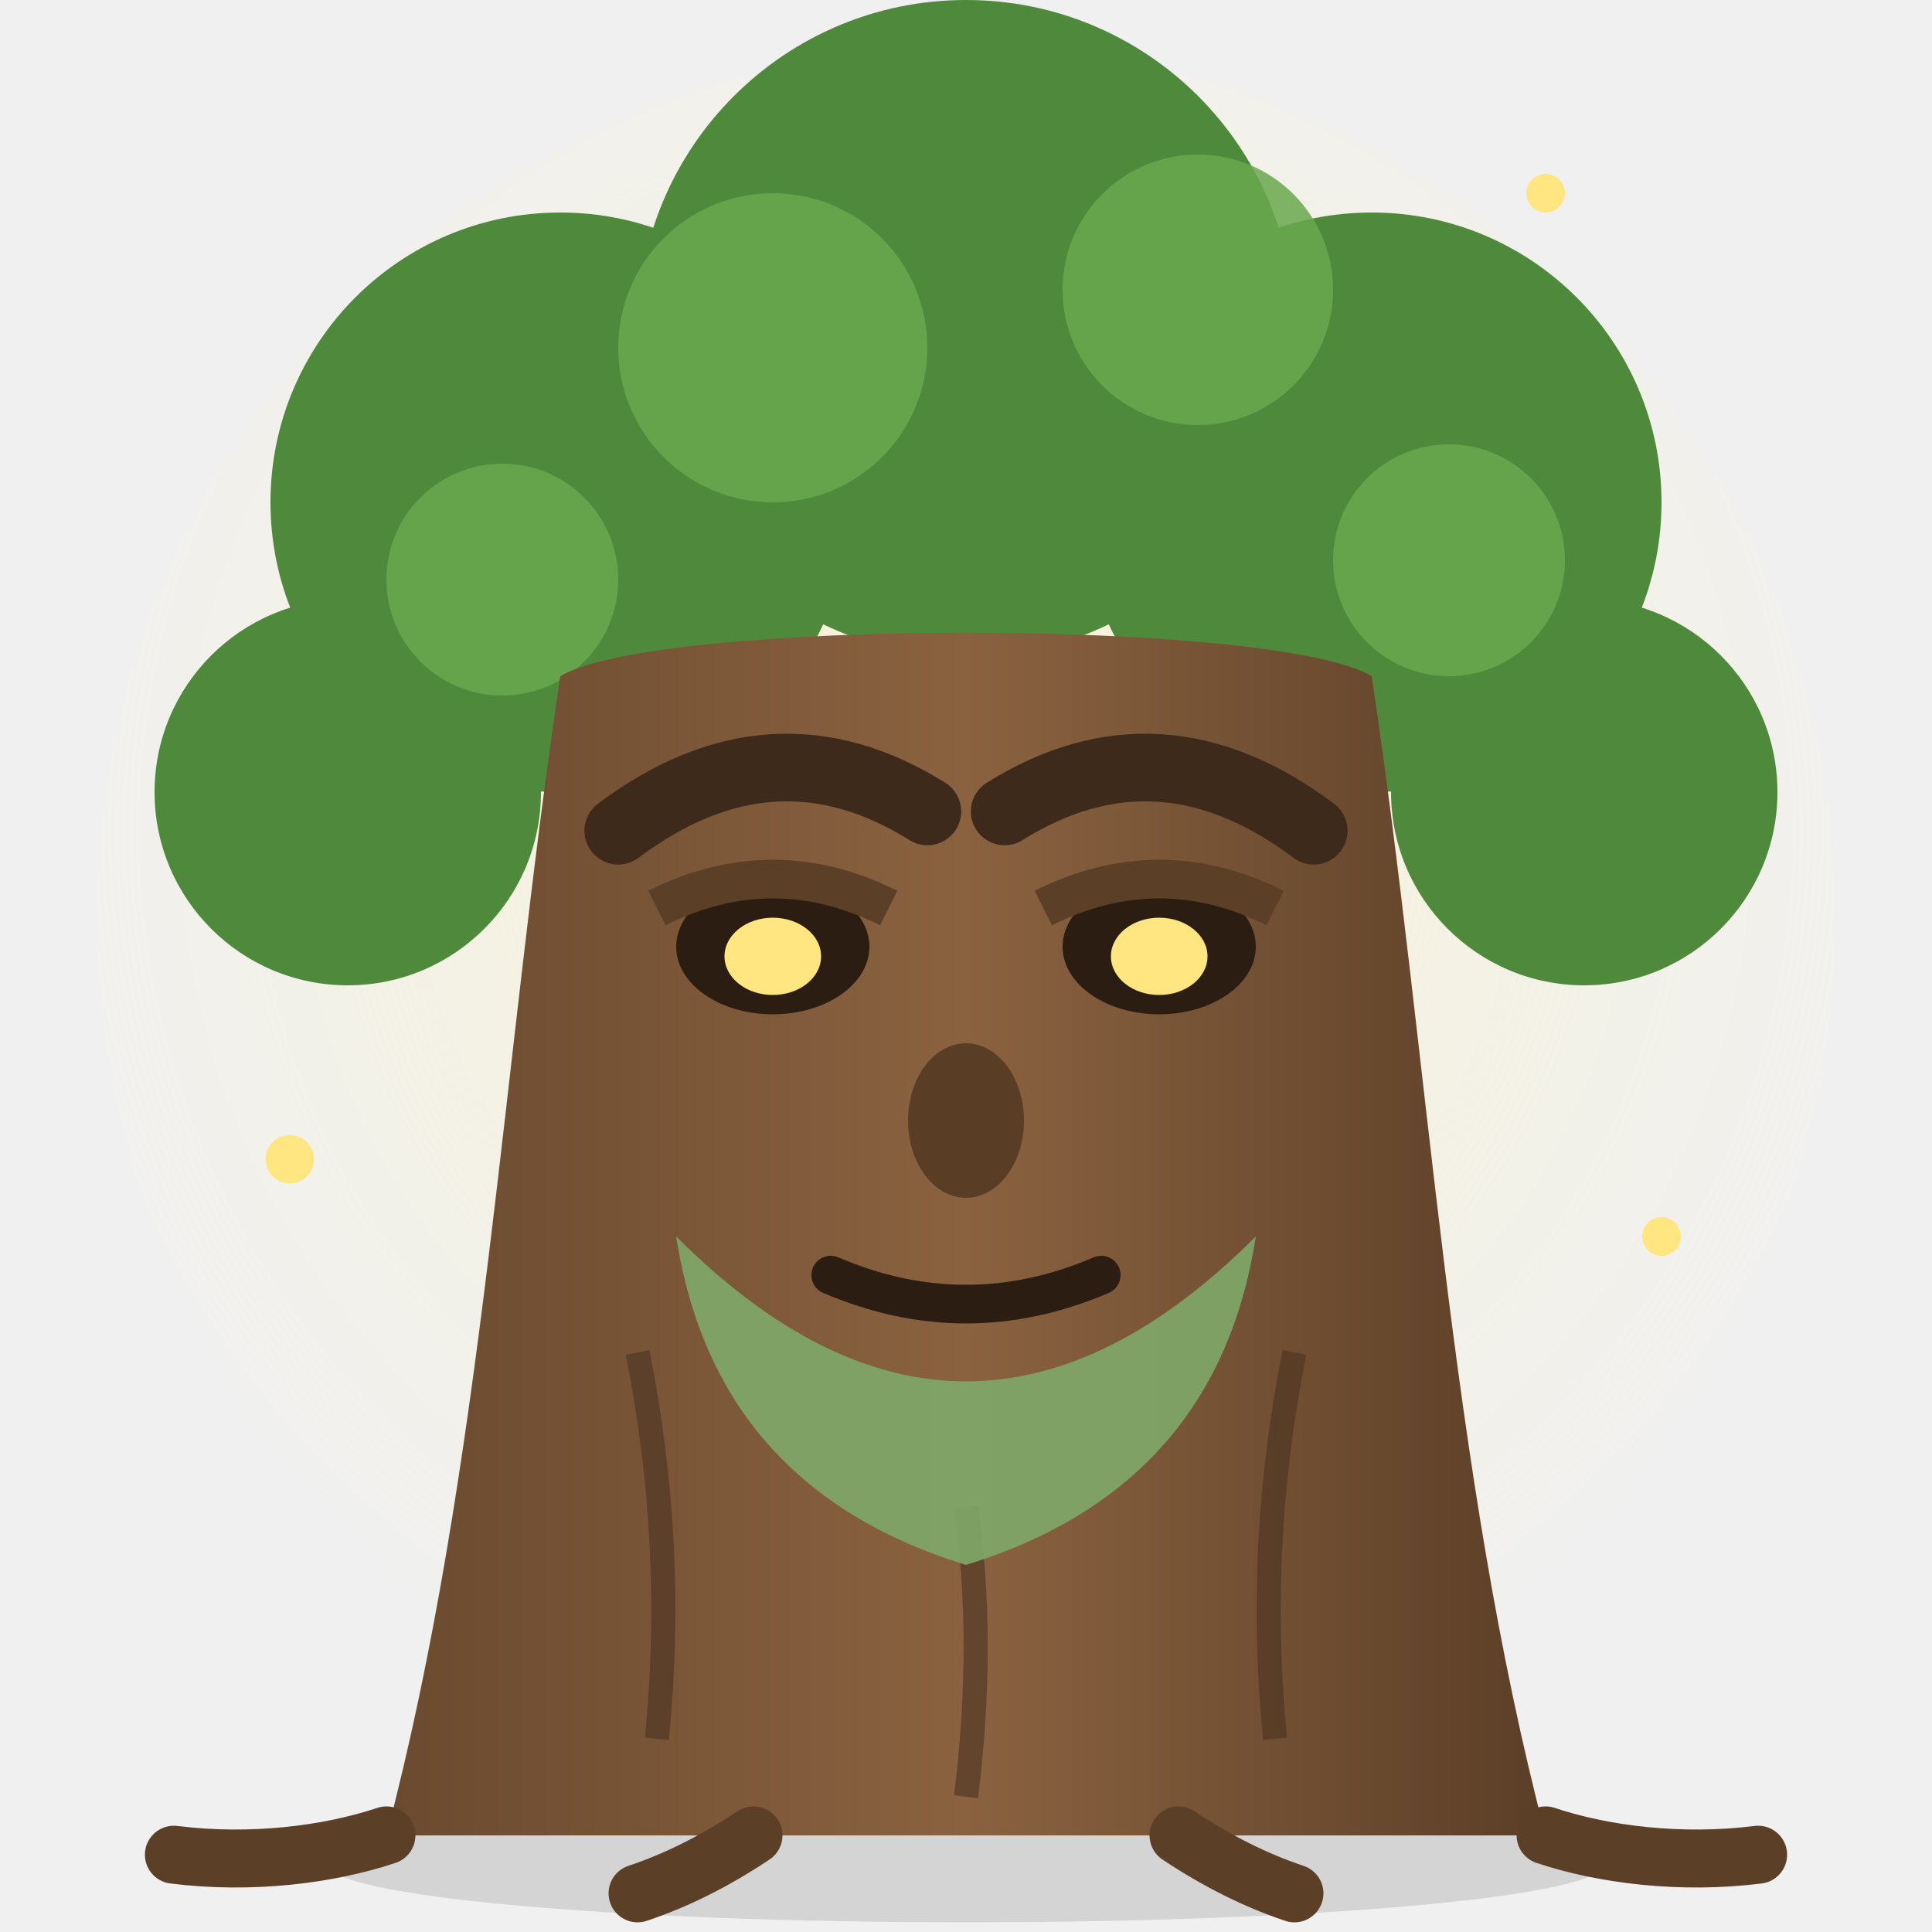
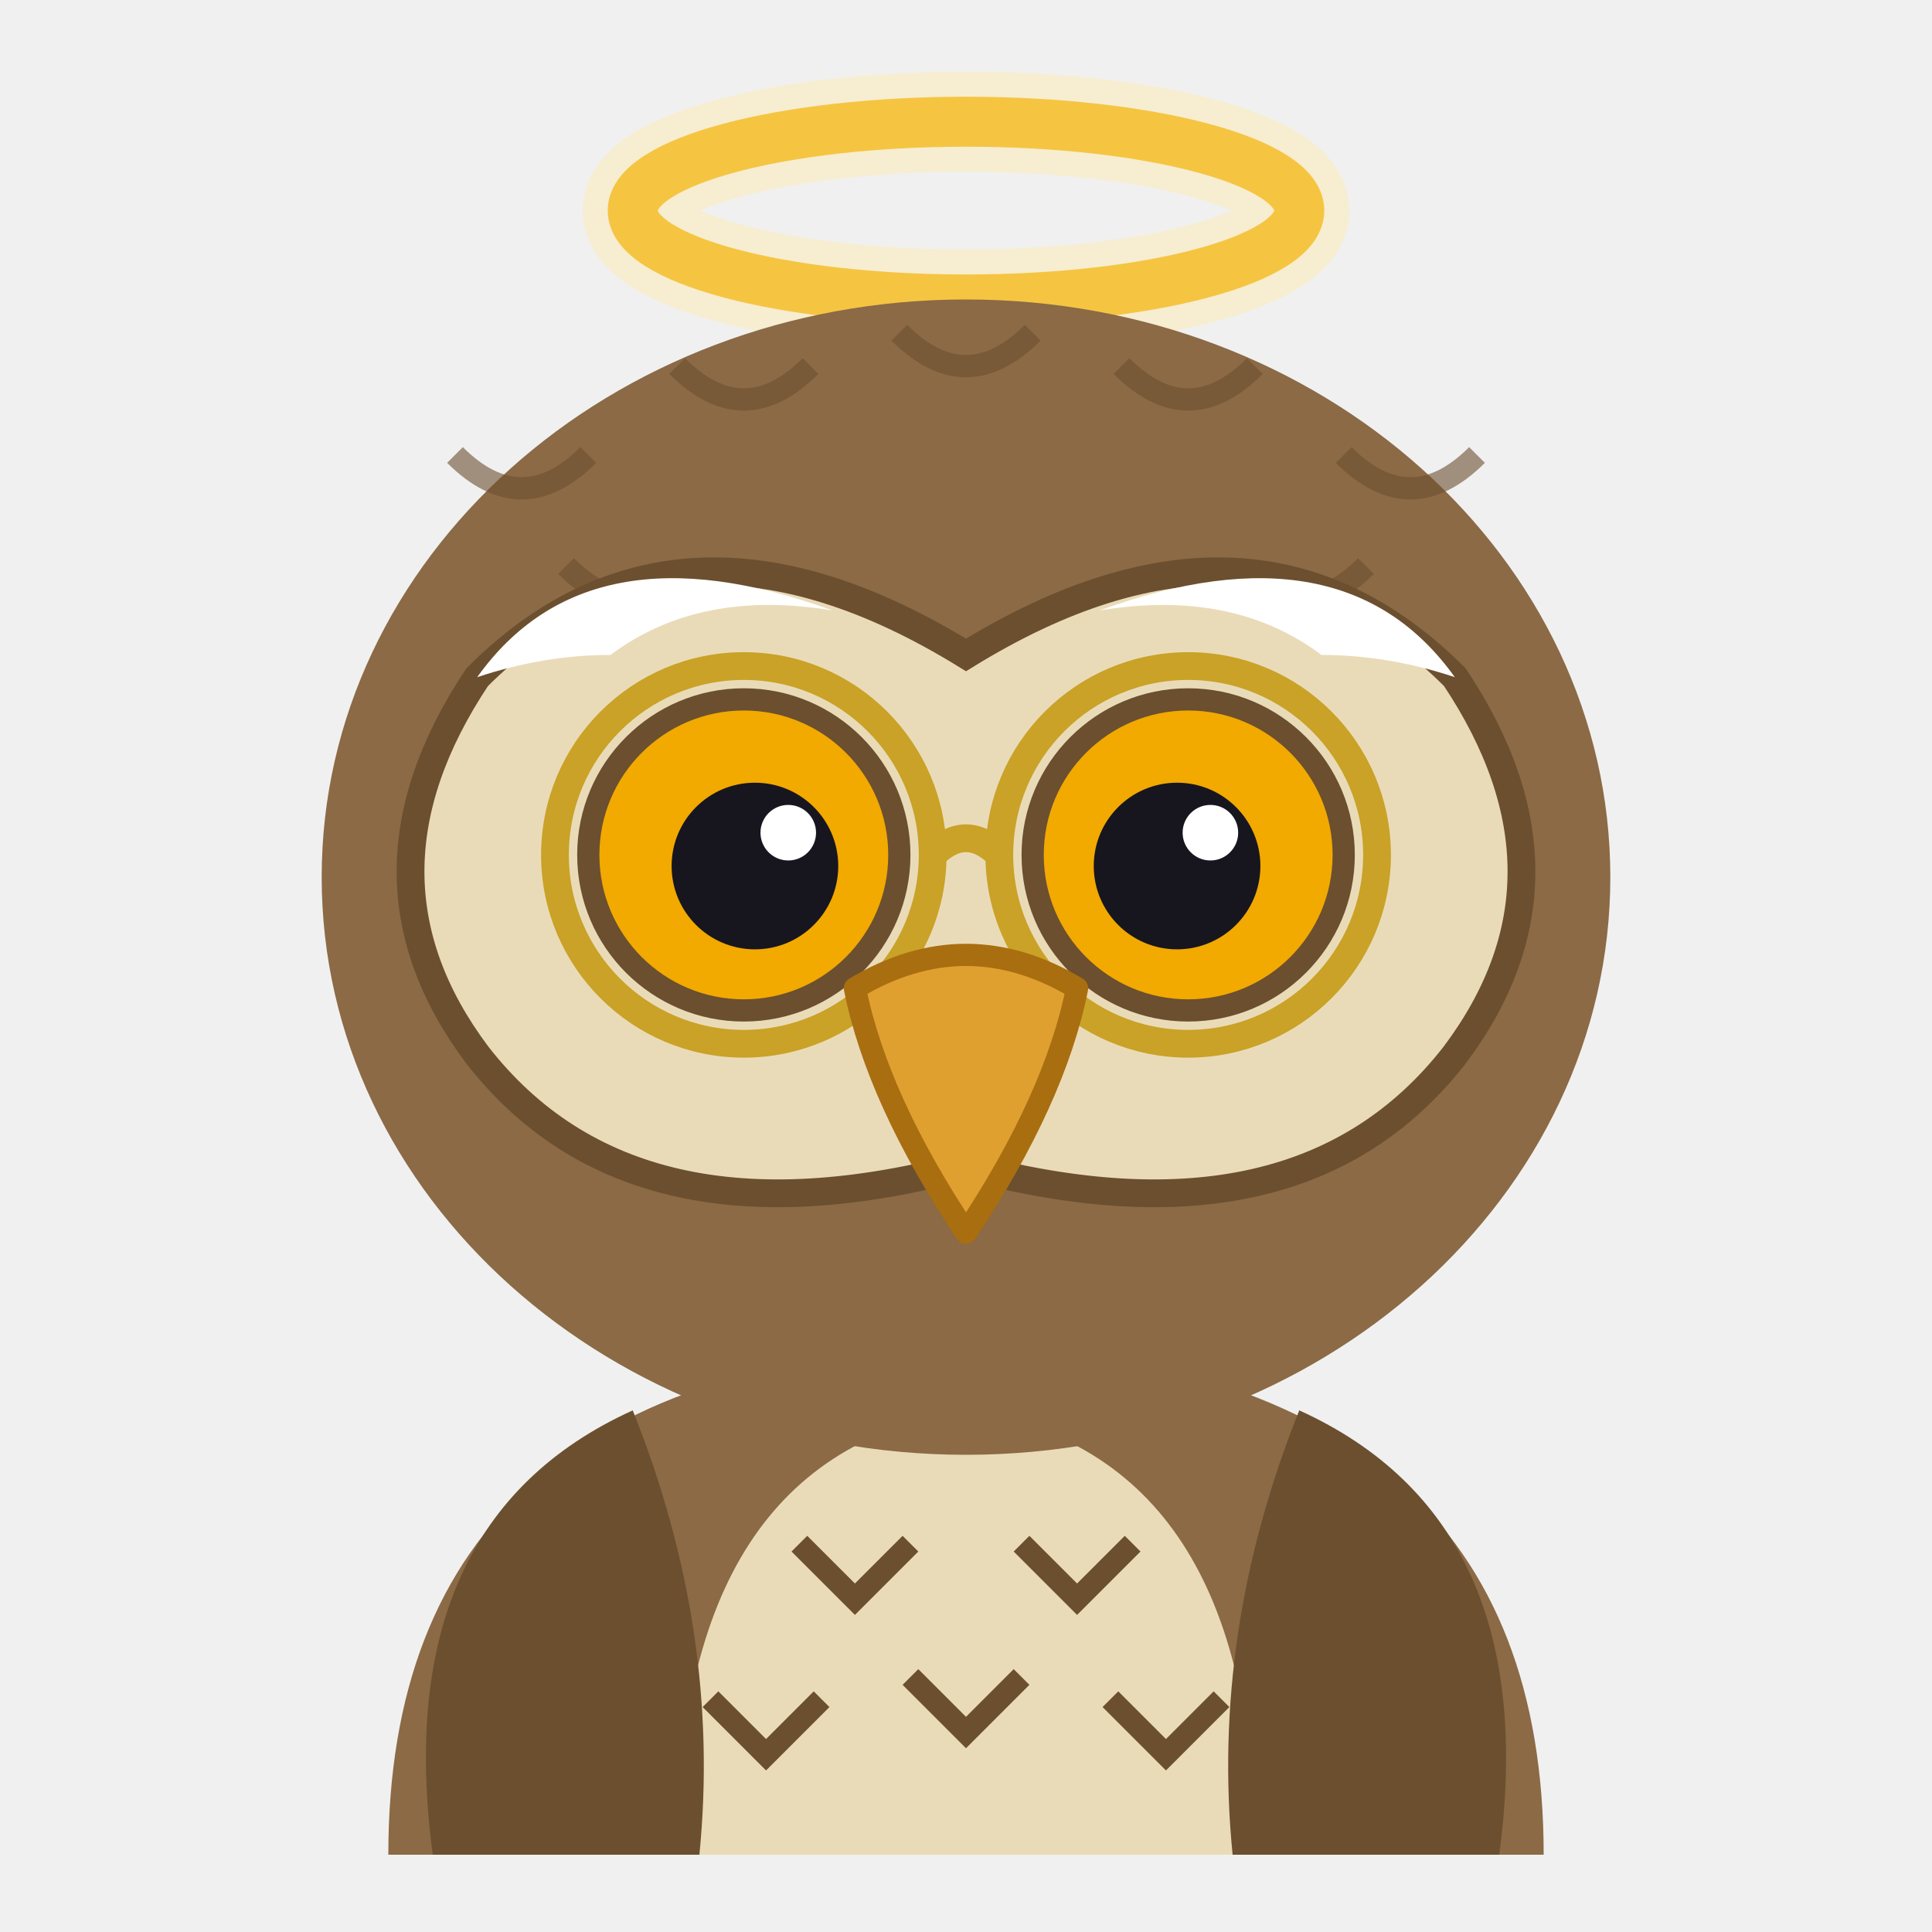
- <svg xmlns="http://www.w3.org/2000/svg" viewBox="0 0 200 200" width="400" height="400">
-   <defs>
-     <radialGradient id="glow" cx="50%" cy="45%" r="55%">
-       <stop offset="0" stop-color="#fff7c2" stop-opacity=".55" />
-       <stop offset="1" stop-color="#fff7c2" stop-opacity="0" />
-     </radialGradient>
-     <linearGradient id="bark" x1="0" x2="1">
-       <stop offset="0" stop-color="#6b4a2f" />
-       <stop offset=".5" stop-color="#8a6240" />
-       <stop offset="1" stop-color="#5c3f27" />
-     </linearGradient>
-   </defs>
-   <circle cx="100" cy="95" r="90" fill="url(#glow)" />
-   <ellipse cx="100" cy="193" rx="66" ry="6" fill="#000" opacity=".12" />
-   <g fill="#4f8a3c">
-     <circle cx="58" cy="52" r="30" />
-     <circle cx="100" cy="34" r="34" />
-     <circle cx="142" cy="52" r="30" />
-     <circle cx="36" cy="82" r="20" />
-     <circle cx="164" cy="82" r="20" />
+ <svg xmlns="http://www.w3.org/2000/svg" viewBox="0 0 200 200" width="400" height="400" role="img" aria-label="Old Oakley (idle)">
+   <g transform="translate(19.50 8.00) scale(1.15)">
+     <g class="halo">
+       <ellipse cx="70" cy="12" rx="30" ry="8" fill="none" stroke="#FFE9A8" stroke-width="9" opacity=".45" />
+       <ellipse cx="70" cy="12" rx="30" ry="8" fill="none" stroke="#F5C542" stroke-width="4.5" />
+     </g>
+     <g class="body">
+       <path d="M18 160 q0 -44 52 -46 q52 2 52 46 z" fill="#8B6A45" />
+       <path d="M44 160 q0 -36 26 -40 q26 4 26 40 z" fill="#EADBB8" />
+       <g stroke="#6B4F2F" stroke-width="2" fill="none">
+         <path d="M55 132 l5 5 l5 -5" />
+         <path d="M75 132 l5 5 l5 -5" />
+         <path d="M47 146 l5 5 l5 -5" />
+         <path d="M65 144 l5 5 l5 -5" />
+         <path d="M83 146 l5 5 l5 -5" />
+       </g>
+       <path d="M22 160 q-4 -30 18 -40 q8 20 6 40 z M118 160 q4 -30 -18 -40 q-8 20 -6 40 z" fill="#6B4F2F" />
+     </g>
+     <g class="head">
+       <ellipse cx="70" cy="72" rx="58" ry="52" fill="#8B6A45" />
+       <g stroke="#6B4F2F" stroke-width="2" fill="none" opacity=".6">
+         <path d="M24 34 q6 6 12 0" />
+         <path d="M44 26 q6 6 12 0" />
+         <path d="M64 23 q6 6 12 0" />
+         <path d="M84 26 q6 6 12 0" />
+         <path d="M104 34 q6 6 12 0" />
+         <path d="M34 44 q6 6 12 0" />
+         <path d="M94 44 q6 6 12 0" />
+       </g>
+       <path d="M70 52 q-26 -16 -44 2 q-12 18 0 34 q14 18 44 10 q30 8 44 -10 q12 -16 0 -34 q-18 -18 -44 -2 z" fill="#EADBB8" stroke="#6B4F2F" stroke-width="2.5" />
+       <g fill="#fff">
+         <path d="M26 54 q10 -14 32 -6 q-12 -2 -20 4 q-6 0 -12 2 z" />
+         <path d="M114 54 q-10 -14 -32 -6 q12 -2 20 4 q6 0 12 2 z" />
+       </g>
+       <g class="eyes">
+         <circle cx="50" cy="70" r="14" fill="#F2A900" stroke="#6B4F2F" stroke-width="2" />
+         <circle cx="90" cy="70" r="14" fill="#F2A900" stroke="#6B4F2F" stroke-width="2" />
+         <circle cx="51" cy="71" r="7.5" fill="#17161F" />
+         <circle cx="89" cy="71" r="7.5" fill="#17161F" />
+         <circle cx="54" cy="68" r="2.5" fill="#fff" />
+         <circle cx="92" cy="68" r="2.5" fill="#fff" />
+       </g>
+       <g fill="none" stroke="#C9A227" stroke-width="2.5">
+         <circle cx="50" cy="70" r="17" />
+         <circle cx="90" cy="70" r="17" />
+         <path d="M67 70 q3 -3 6 0" />
+       </g>
+       <g class="m0">
+         <path d="M60 82 q10 -6 20 0 q-2 10 -10 22 q-8 -12 -10 -22 z" fill="#E0A030" stroke="#A86E10" stroke-width="2" stroke-linejoin="round" />
+       </g>
+     </g>
  </g>
-   <g fill="#6aa84f" opacity=".85">
-     <circle cx="80" cy="36" r="16" />
-     <circle cx="124" cy="30" r="14" />
-     <circle cx="150" cy="58" r="12" />
-     <circle cx="52" cy="60" r="12" />
-   </g>
-   <path d="M58 70c10-6 74-6 84 0 6 40 8 82 18 120H40c10-38 12-80 18-120z" fill="url(#bark)" />
-   <path d="M40 190c-6 2-14 3-22 2M160 190c6 2 14 3 22 2M78 190q-6 4-12 6M122 190q6 4 12 6" stroke="#5c3f27" stroke-width="6" stroke-linecap="round" fill="none" />
-   <path d="M66 140q4 20 2 40M134 140q-4 20-2 40M100 156q2 14 0 30" stroke="#4a321f" stroke-width="2.5" fill="none" opacity=".6" />
-   <path d="M64 86q16-12 32-2" stroke="#3e2a1a" stroke-width="7" stroke-linecap="round" fill="none" />
-   <path d="M104 84q16-10 32 2" stroke="#3e2a1a" stroke-width="7" stroke-linecap="round" fill="none" />
-   <ellipse cx="80" cy="98" rx="10" ry="7" fill="#2b1d12" />
-   <ellipse cx="120" cy="98" rx="10" ry="7" fill="#2b1d12" />
-   <ellipse cx="80" cy="99" rx="5" ry="4" fill="#ffe680" />
-   <ellipse cx="120" cy="99" rx="5" ry="4" fill="#ffe680" />
-   <path d="M68 94q12-6 24 0M108 94q12-6 24 0" stroke="#5c3f27" stroke-width="4" fill="none" />
-   <ellipse cx="100" cy="116" rx="6" ry="8" fill="#5a3d25" />
-   <path d="M70 128q30 30 60 0q-4 26-30 34q-26-8-30-34z" fill="#7fa86a" opacity=".9" />
-   <path d="M86 132q14 6 28 0" stroke="#2b1d12" stroke-width="4" fill="none" stroke-linecap="round" />
-   <circle cx="30" cy="120" r="2.5" fill="#ffe680" />
-   <circle cx="172" cy="128" r="2" fill="#ffe680" />
-   <circle cx="160" cy="20" r="2" fill="#ffe680" />
</svg>
